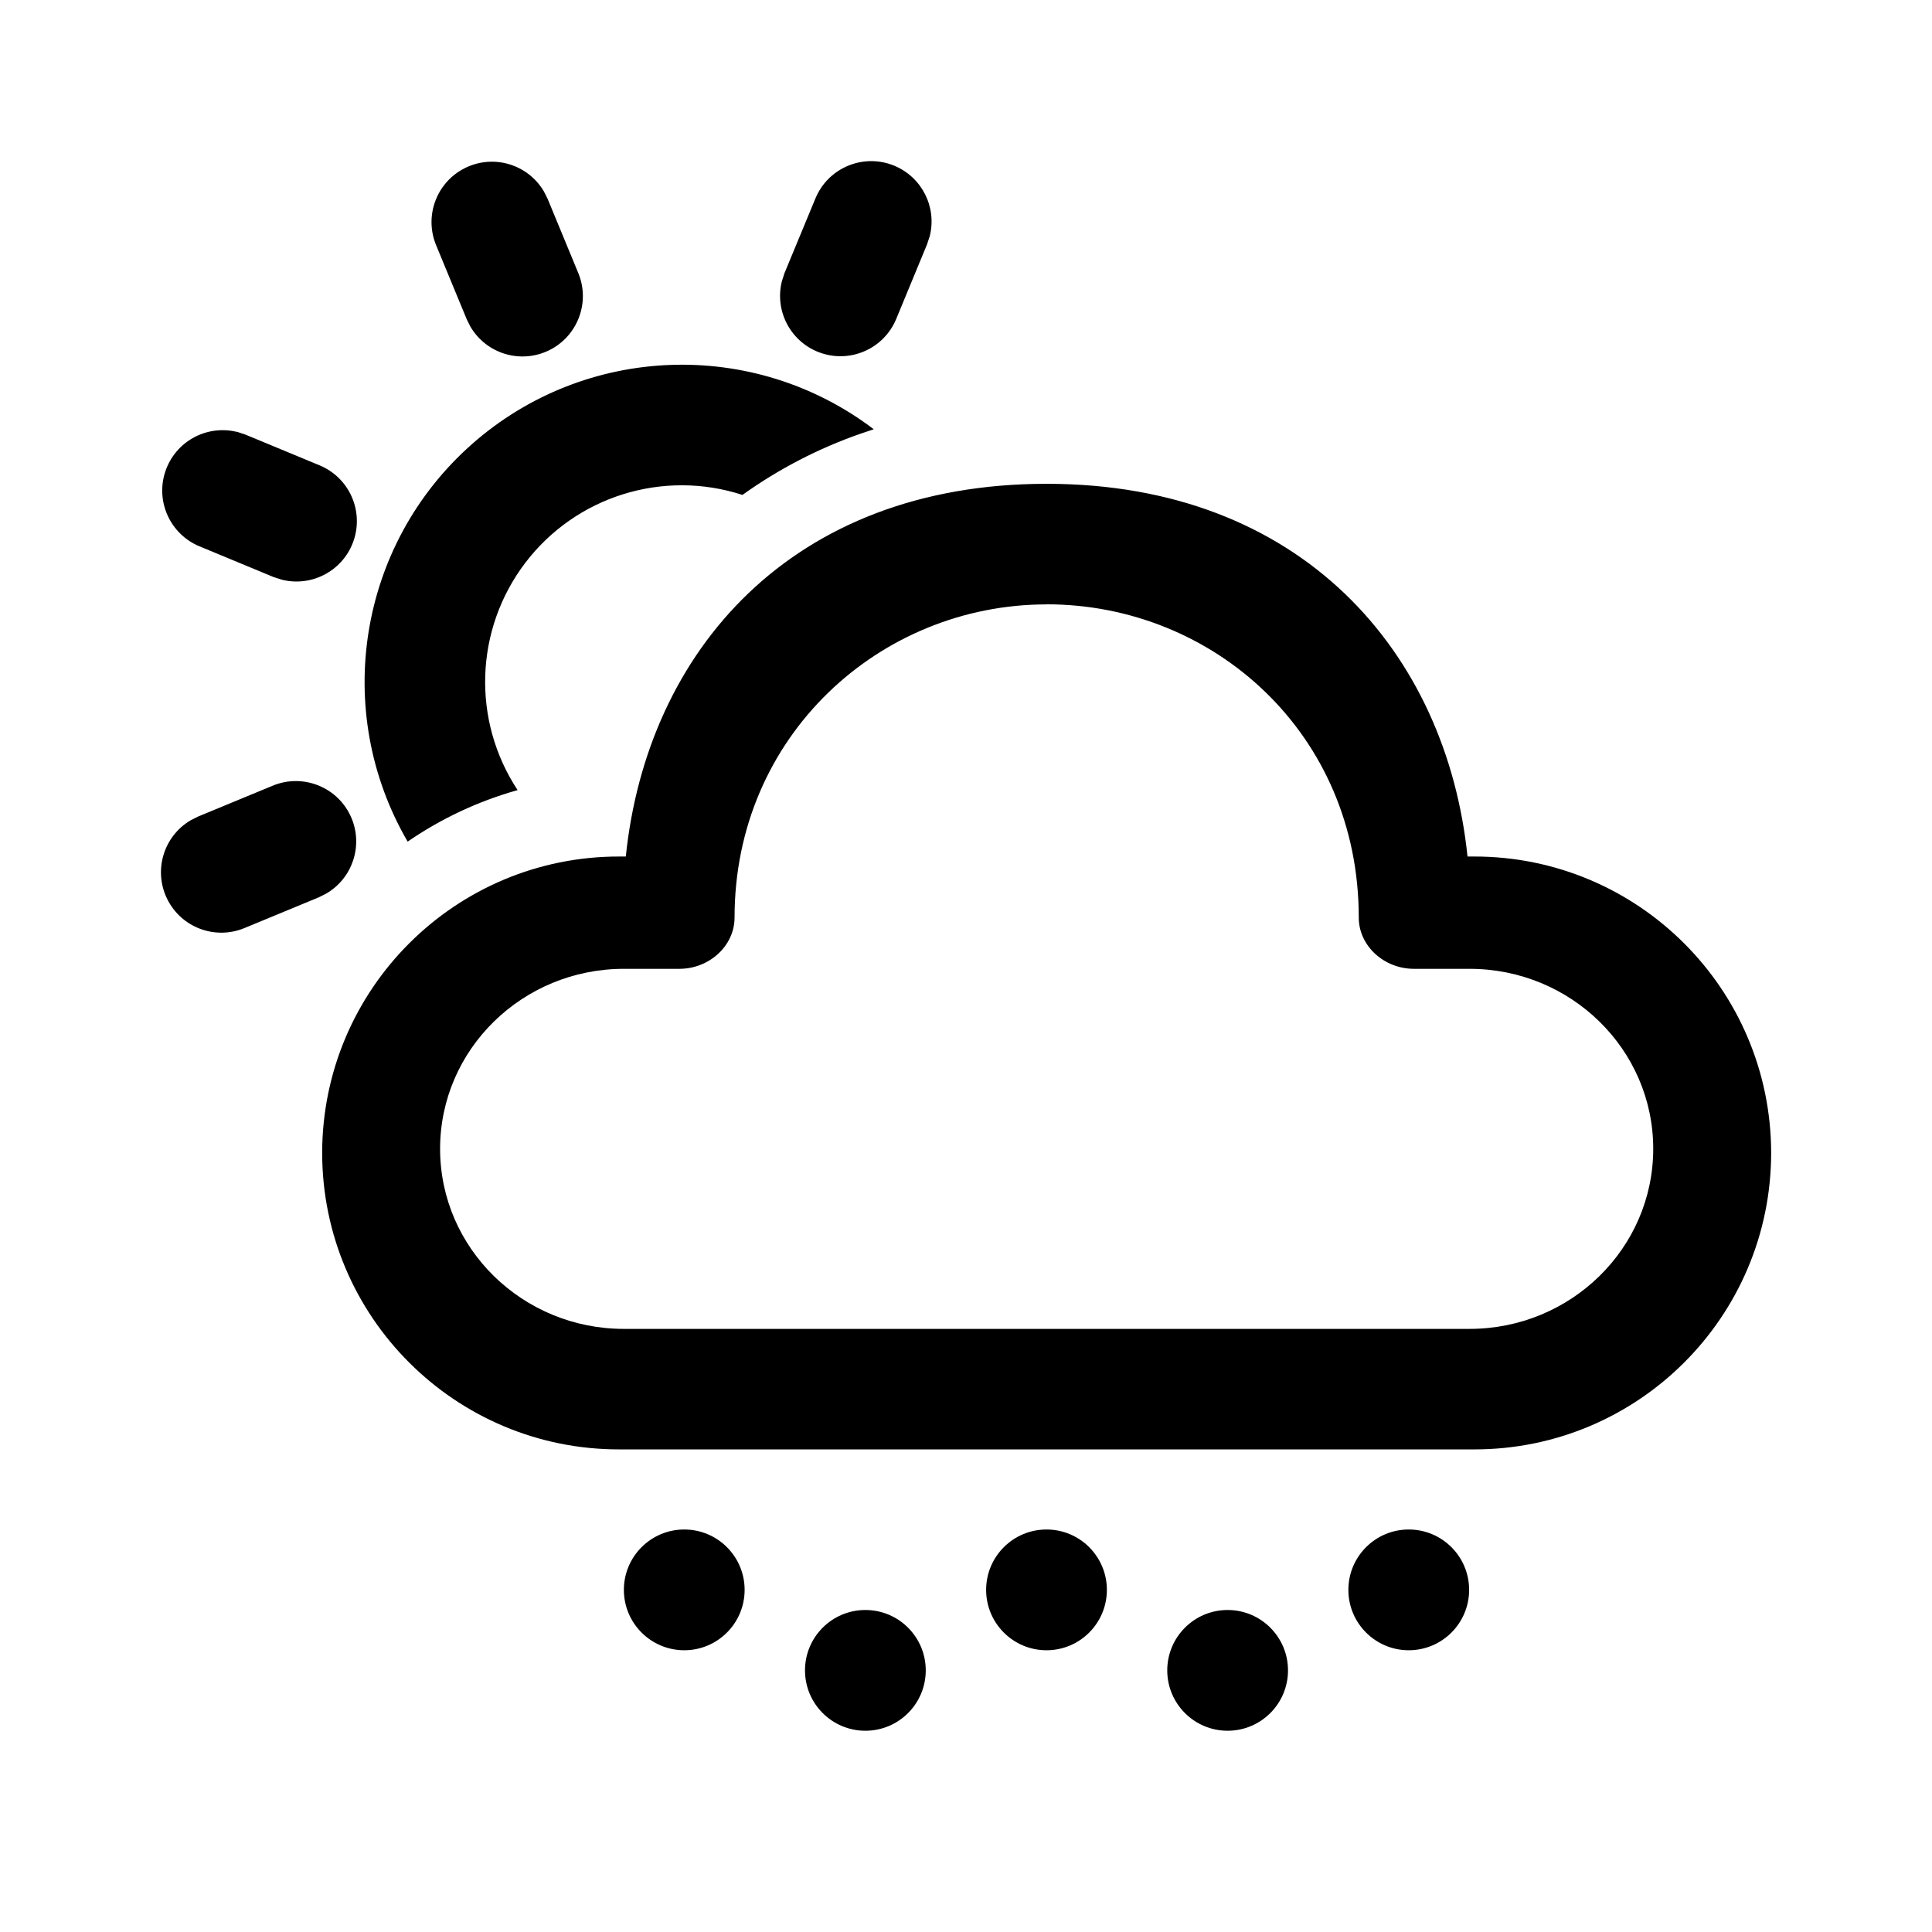
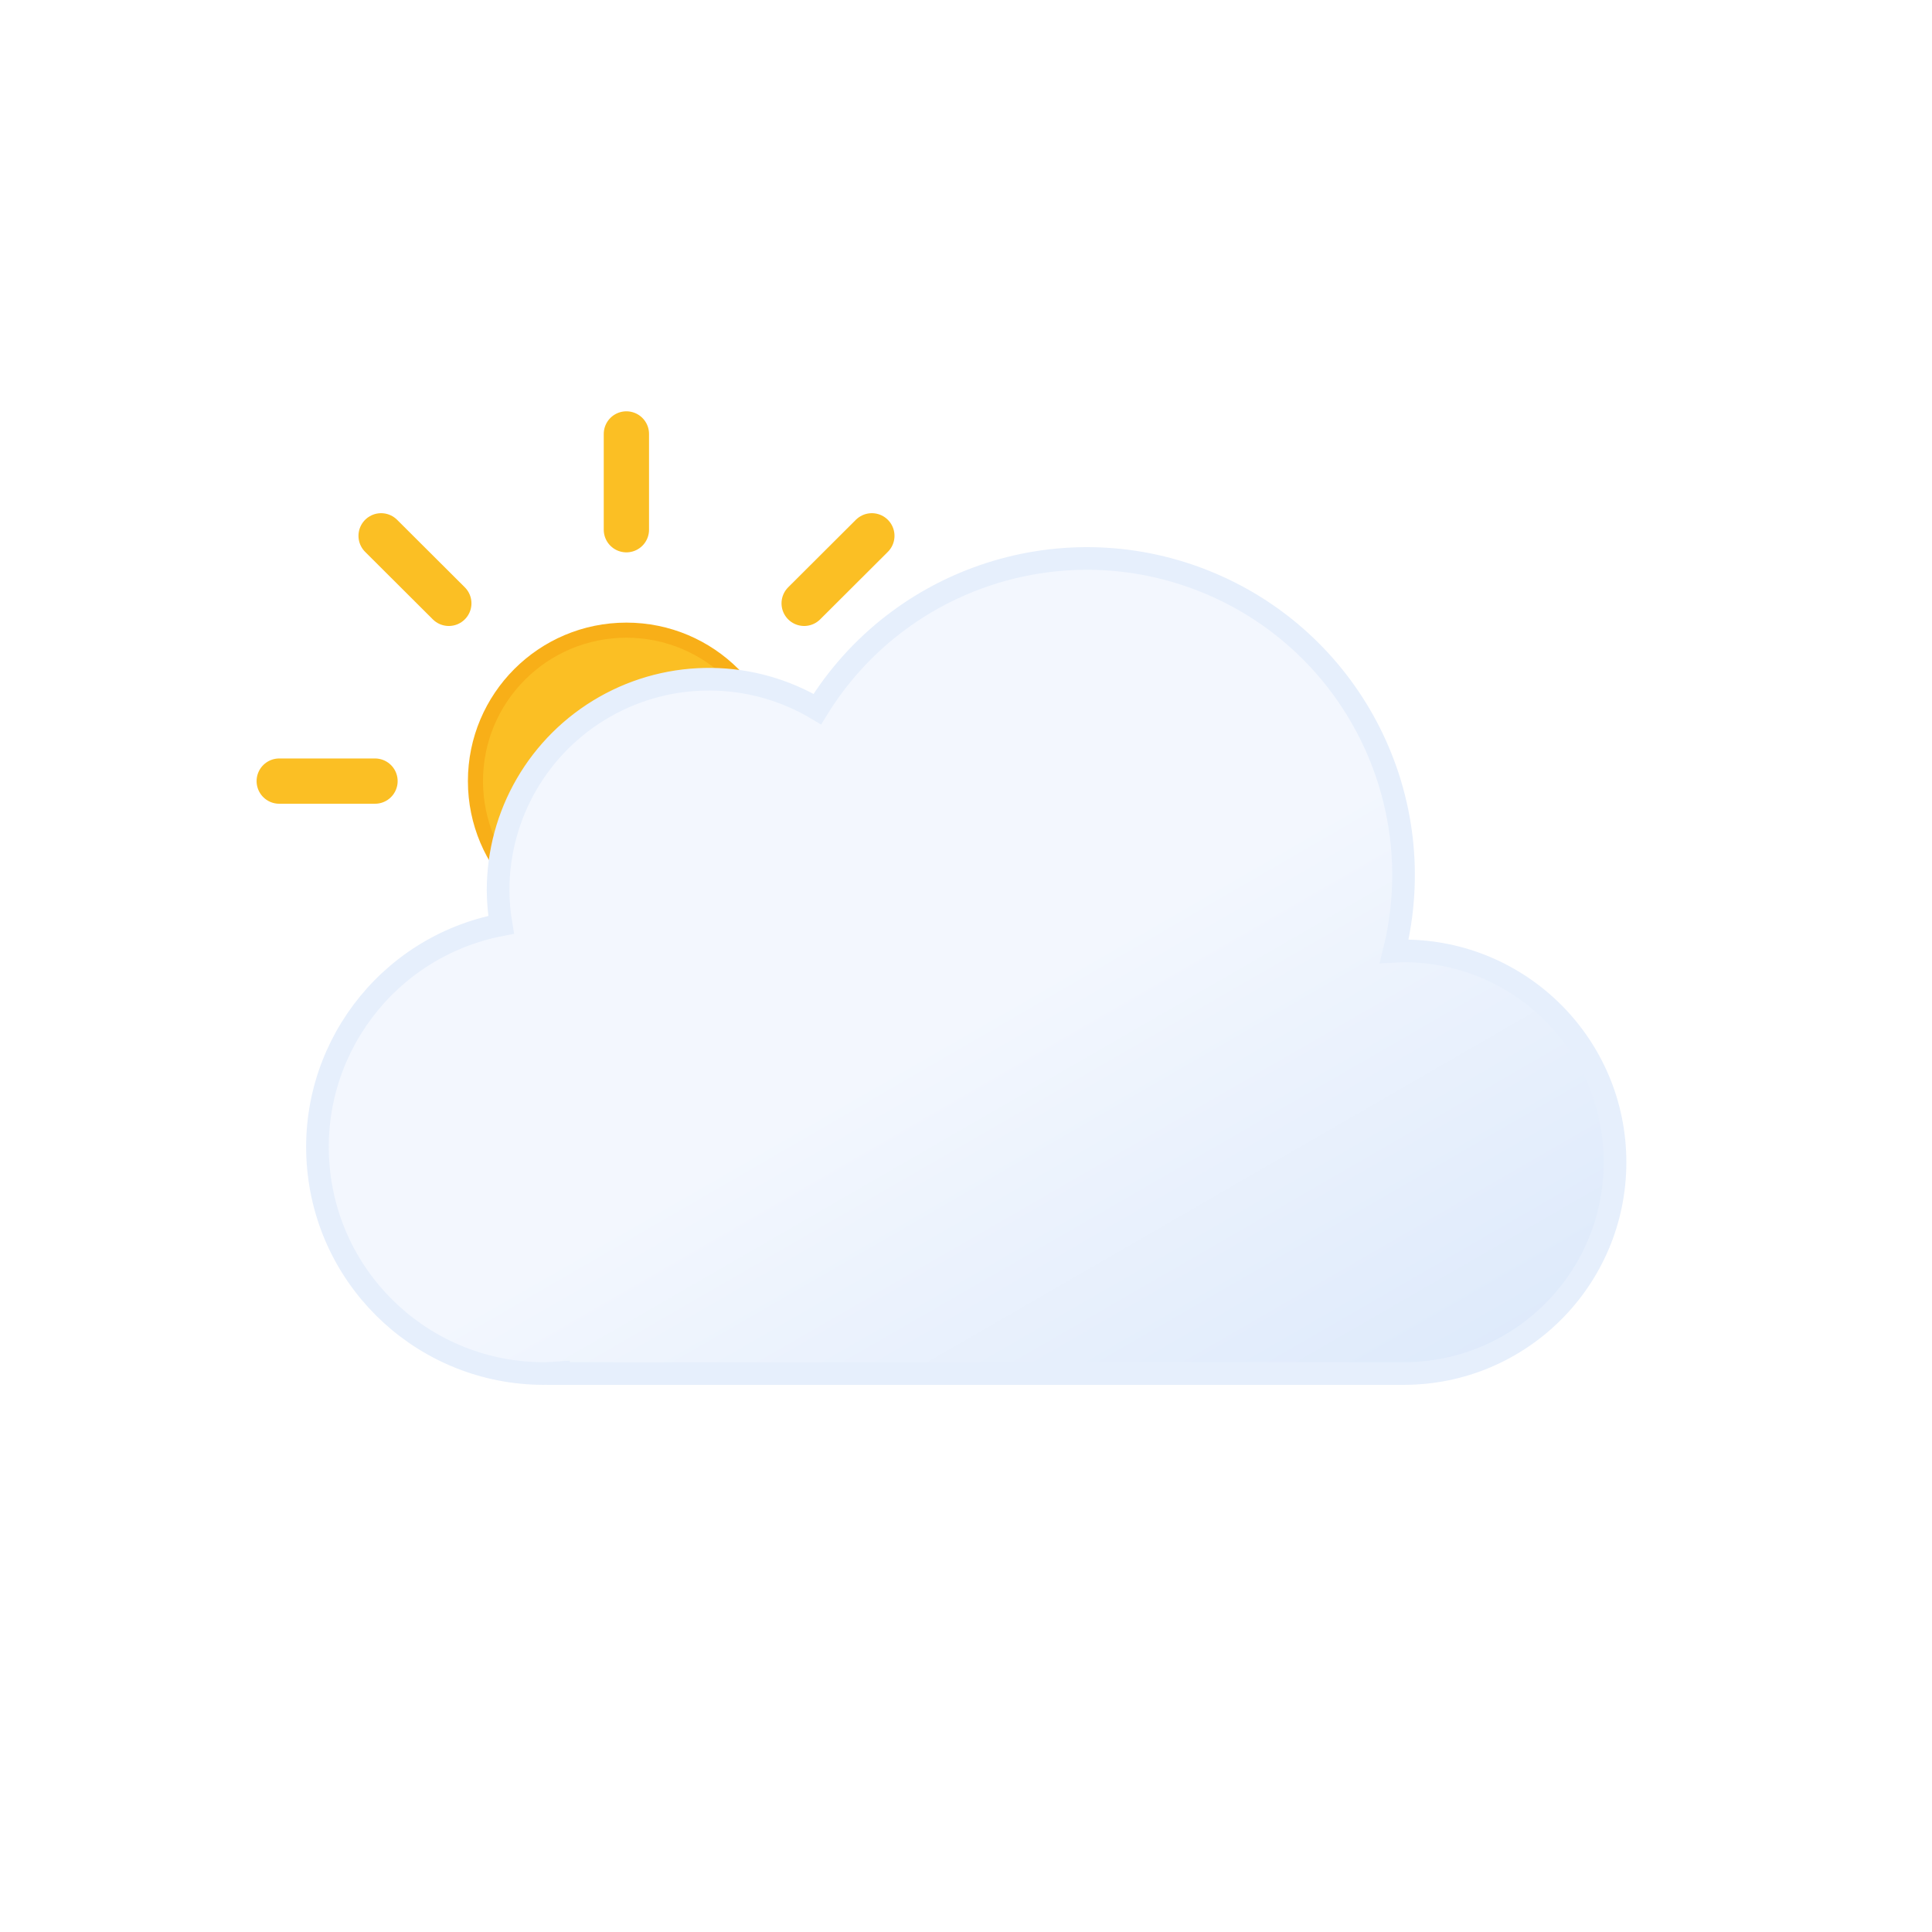
- <svg xmlns="http://www.w3.org/2000/svg" viewBox="0 0 24 24">
-   <path d="M10.75 20a.75.75 0 1 1 0 1.5.75.75 0 0 1 0-1.5m4.5 0a.75.75 0 1 1 0 1.5.75.75 0 0 1 0-1.5M8.5 19a.75.75 0 1 1 0 1.5.75.75 0 0 1 0-1.5m4.5 0a.75.75 0 1 1 0 1.5.75.75 0 0 1 0-1.5m4.5 0a.75.75 0 1 1 0 1.5.75.75 0 0 1 0-1.5M13.002 6.01c3.169 0 4.966 2.097 5.228 4.63h.08a3.687 3.687 0 0 1 3.692 3.683 3.687 3.687 0 0 1-3.692 3.682H7.694a3.687 3.687 0 0 1-3.692-3.682 3.687 3.687 0 0 1 3.692-3.683h.08c.263-2.55 2.059-4.63 5.227-4.63Zm0 1.498c-2.071 0-3.877 1.633-3.877 3.889 0 .357-.319.638-.684.638h-.69c-1.261 0-2.284 1.001-2.284 2.236s1.023 2.237 2.284 2.237h10.503c1.26 0 2.283-1.002 2.283-2.237s-1.022-2.236-2.283-2.236h-.691c-.365 0-.684-.28-.684-.638 0-2.285-1.806-3.89-3.877-3.89Zm-8.634 2.658a.75.75 0 0 1-.315.934l-.091.046-.926.383a.75.75 0 0 1-.666-1.34l.092-.046.926-.383a.75.75 0 0 1 .98.406m6.487-4.834-.172.058a5.8 5.8 0 0 0-1.46.758A2.442 2.442 0 0 0 6.43 9.815a4.6 4.6 0 0 0-1.366.64 3.942 3.942 0 0 1 5.791-5.122Zm-7.914.031.106.035.926.384a.75.75 0 0 1-.469 1.42L3.4 7.169l-.926-.384a.75.75 0 0 1 .468-1.42Zm3.815-2.986.046.091.383.927a.75.75 0 0 1-1.34.665l-.046-.091-.383-.927a.75.75 0 0 1 1.34-.665m4.354-.318a.75.75 0 0 1 .44.874l-.035.105-.383.927a.75.75 0 0 1-1.42-.469l.034-.105.384-.927a.75.75 0 0 1 .98-.405" fill="currentColor" />
+ <svg xmlns="http://www.w3.org/2000/svg" xmlns:xlink="http://www.w3.org/1999/xlink" viewBox="0 0 512 512">
+   <defs>
+     <linearGradient id="d" x1="99.45" y1="30.68" x2="232.64" y2="261.37" gradientUnits="userSpaceOnUse">
+       <stop offset="0" stop-color="#f3f7fe" />
+       <stop offset=".45" stop-color="#f3f7fe" />
+       <stop offset="1" stop-color="#deeafb" />
+     </linearGradient>
+     <linearGradient id="a" x1="11.38" y1="5.93" x2="32.82" y2="43.07" gradientUnits="userSpaceOnUse">
+       <stop offset="0" stop-color="#86c3db" />
+       <stop offset=".45" stop-color="#86c3db" />
+       <stop offset="1" stop-color="#5eafcf" />
+     </linearGradient>
+     <linearGradient id="k" x1="67.38" y1="5.93" x2="88.82" y2="43.07" xlink:href="#a" />
+     <linearGradient id="n" x1="123.38" y1="5.93" x2="144.82" y2="43.07" xlink:href="#a" />
+     <linearGradient id="b" x1="78" y1="63.35" x2="118" y2="132.65" gradientUnits="userSpaceOnUse">
+       <stop offset="0" stop-color="#fbbf24" />
+       <stop offset=".45" stop-color="#fbbf24" />
+       <stop offset="1" stop-color="#f59e0b" />
+     </linearGradient>
+     <symbol id="e" viewBox="0 0 196 196">
+       <circle cx="98" cy="98" r="40" stroke="#f8af18" stroke-miterlimit="10" stroke-width="4" fill="url(#b)" />
+       <path d="M98 31.38V6m0 184v-25.38m47.11-113.73L163.05 33M33 163.05l17.94-17.94m0-94.22L33 33m130.1 130.1-17.94-17.94M6 98h25.38M190 98h-25.38" fill="none" stroke="#fbbf24" stroke-linecap="round" stroke-miterlimit="10" stroke-width="12">
+         <animateTransform attributeName="transform" additive="sum" type="rotate" values="0 98 98; 45 98 98" dur="6s" repeatCount="indefinite" />
+       </path>
+     </symbol>
+     <symbol id="g" viewBox="0 0 350 222">
+       <path d="M291 107c-.85 0-1.68.09-2.53.13A83.9 83.9 0 0 0 135.6 42.92 55.91 55.91 0 0 0 51 91a56.6 56.6 0 0 0 .8 9.08A60 60 0 0 0 63 219c1.35 0 2.67-.11 4-.2v.2h224a56 56 0 0 0 0-112Z" stroke="#e6effc" stroke-miterlimit="10" stroke-width="6" fill="url(#d)" />
+     </symbol>
+     <symbol id="q" viewBox="0 0 363 258">
+       <use width="196" height="196" xlink:href="#e" />
+       <use width="350" height="222" transform="translate(13 36)" xlink:href="#g" />
+     </symbol>
+     <symbol id="r" viewBox="0 0 156.2 49" overflow="visible">
+       <g>
+         <path d="m41.67 31-5.78-3.3a13.74 13.74 0 0 0 0-6.47L41.67 18a4 4 0 0 0 1.49-5.46A4.08 4.08 0 0 0 37.62 11l-5.79 3.3a13.6 13.6 0 0 0-2.64-2 13.8 13.8 0 0 0-3-1.28V4.5a4.05 4.05 0 0 0-8.1 0v6.6a14.25 14.25 0 0 0-5.69 3.23L6.58 11A4.08 4.08 0 0 0 1 12.5 4 4 0 0 0 2.53 18l5.78 3.3a13.74 13.74 0 0 0 0 6.47L2.53 31A4 4 0 0 0 1 36.5a4.08 4.08 0 0 0 3.52 2 4 4 0 0 0 2-.54l5.79-3.3a13.6 13.6 0 0 0 2.64 2 13.8 13.8 0 0 0 3 1.27v6.57a4.05 4.05 0 0 0 8.1 0v-6.61a14.2 14.2 0 0 0 5.68-3.23L37.62 38a4 4 0 0 0 2 .54 4.08 4.08 0 0 0 3.52-2A4 4 0 0 0 41.67 31Zm-22.61-1.3a6 6 0 0 1-2.22-8.2 6.1 6.1 0 0 1 5.27-3 6.16 6.16 0 0 1 3 .8 6 6 0 0 1 2.22 8.2 6.12 6.12 0 0 1-8.27 2.2Z" stroke="#86c3db" stroke-miterlimit="10" fill="url(#a)" opacity="0">
+           <animateTransform attributeName="transform" additive="sum" type="rotate" values="0 24 24; 360 24 24" dur="6s" repeatCount="indefinite" />
+           <animate id="i" attributeName="opacity" values="0; 1; 1; 0" begin="0s; i.end+1s" dur="2s" keyTimes="0; .17; .83; 1" />
+         </path>
+         <animateTransform id="j" attributeName="transform" additive="sum" type="translate" values="0 -36; 0 92;" begin="0s; j.end+1s" dur="2s" />
+       </g>
+       <g>
+         <path d="m97.67 31-5.78-3.3a13.74 13.74 0 0 0 0-6.47L97.67 18a4 4 0 0 0 1.49-5.46A4.08 4.08 0 0 0 93.62 11l-5.79 3.3a13.6 13.6 0 0 0-2.64-2 13.8 13.8 0 0 0-3-1.28V4.5a4.05 4.05 0 0 0-8.1 0v6.6a14.25 14.25 0 0 0-5.69 3.23L62.58 11A4.08 4.08 0 0 0 57 12.5a4 4 0 0 0 1.53 5.5l5.78 3.3a13.74 13.74 0 0 0 0 6.47L58.53 31A4 4 0 0 0 57 36.5a4.08 4.08 0 0 0 3.52 2 4 4 0 0 0 2-.54l5.79-3.3a13.6 13.6 0 0 0 2.64 2 13.8 13.8 0 0 0 3 1.27v6.57a4.05 4.05 0 0 0 8.1 0v-6.61a14.2 14.2 0 0 0 5.68-3.23L93.62 38a4 4 0 0 0 2 .54 4.08 4.08 0 0 0 3.52-2A4 4 0 0 0 97.67 31Zm-22.61-1.3a6 6 0 0 1-2.22-8.2 6.1 6.1 0 0 1 5.27-3 6.16 6.16 0 0 1 3 .8 6 6 0 0 1 2.22 8.2 6.12 6.12 0 0 1-8.27 2.2Z" stroke="#86c3db" stroke-miterlimit="10" fill="url(#k)" opacity="0">
+           <animateTransform attributeName="transform" additive="sum" type="rotate" values="0 80 24; 360 80 24" dur="6s" repeatCount="indefinite" />
+           <animate id="l" attributeName="opacity" values="0; 1; 1; 0" begin="-.83s; l.end+1s" dur="2s" keyTimes="0; .17; .83; 1" />
+         </path>
+         <animateTransform id="m" attributeName="transform" additive="sum" type="translate" values="0 -36; 0 92;" begin="-.83s; m.end+1s" dur="2s" />
+       </g>
+       <g>
+         <path d="m153.67 31-5.78-3.3a13.74 13.74 0 0 0 0-6.47l5.78-3.23a4 4 0 0 0 1.49-5.46 4.08 4.08 0 0 0-5.54-1.54l-5.79 3.3a13.6 13.6 0 0 0-2.64-2 13.8 13.8 0 0 0-3-1.28V4.5a4.05 4.05 0 0 0-8.1 0v6.6a14.25 14.25 0 0 0-5.69 3.23L118.58 11a4.08 4.08 0 0 0-5.58 1.5 4 4 0 0 0 1.53 5.5l5.78 3.3a13.74 13.74 0 0 0 0 6.47L114.53 31a4 4 0 0 0-1.53 5.5 4.08 4.08 0 0 0 3.52 2 4 4 0 0 0 2-.54l5.79-3.3a13.6 13.6 0 0 0 2.64 2 13.8 13.8 0 0 0 3 1.27v6.57a4.05 4.05 0 0 0 8.1 0v-6.61a14.2 14.2 0 0 0 5.68-3.23l5.79 3.3a4 4 0 0 0 2 .54 4.08 4.08 0 0 0 3.52-2 4 4 0 0 0-1.37-5.5Zm-22.61-1.3a6 6 0 0 1-2.22-8.2 6.1 6.1 0 0 1 5.27-3 6.16 6.16 0 0 1 3 .8 6 6 0 0 1 2.22 8.2 6.12 6.12 0 0 1-8.27 2.2Z" stroke="#86c3db" stroke-miterlimit="10" fill="url(#n)" opacity="0">
+           <animateTransform attributeName="transform" additive="sum" type="rotate" values="0 136 24; 360 136 24" dur="6s" repeatCount="indefinite" />
+           <animate id="o" attributeName="opacity" values="0; 1; 1; 0" begin=".83s; o.end+1s" dur="2s" keyTimes="0; .17; .83; 1" />
+         </path>
+         <animateTransform id="p" attributeName="transform" additive="sum" type="translate" values="0 -36; 0 92;" begin=".83s; p.end+1s" dur="2s" />
+       </g>
+     </symbol>
+   </defs>
+   <use width="363" height="258" transform="translate(68 109)" xlink:href="#q" />
+   <use width="156.2" height="49" transform="translate(177.9 337.5)" xlink:href="#r" />
</svg>
